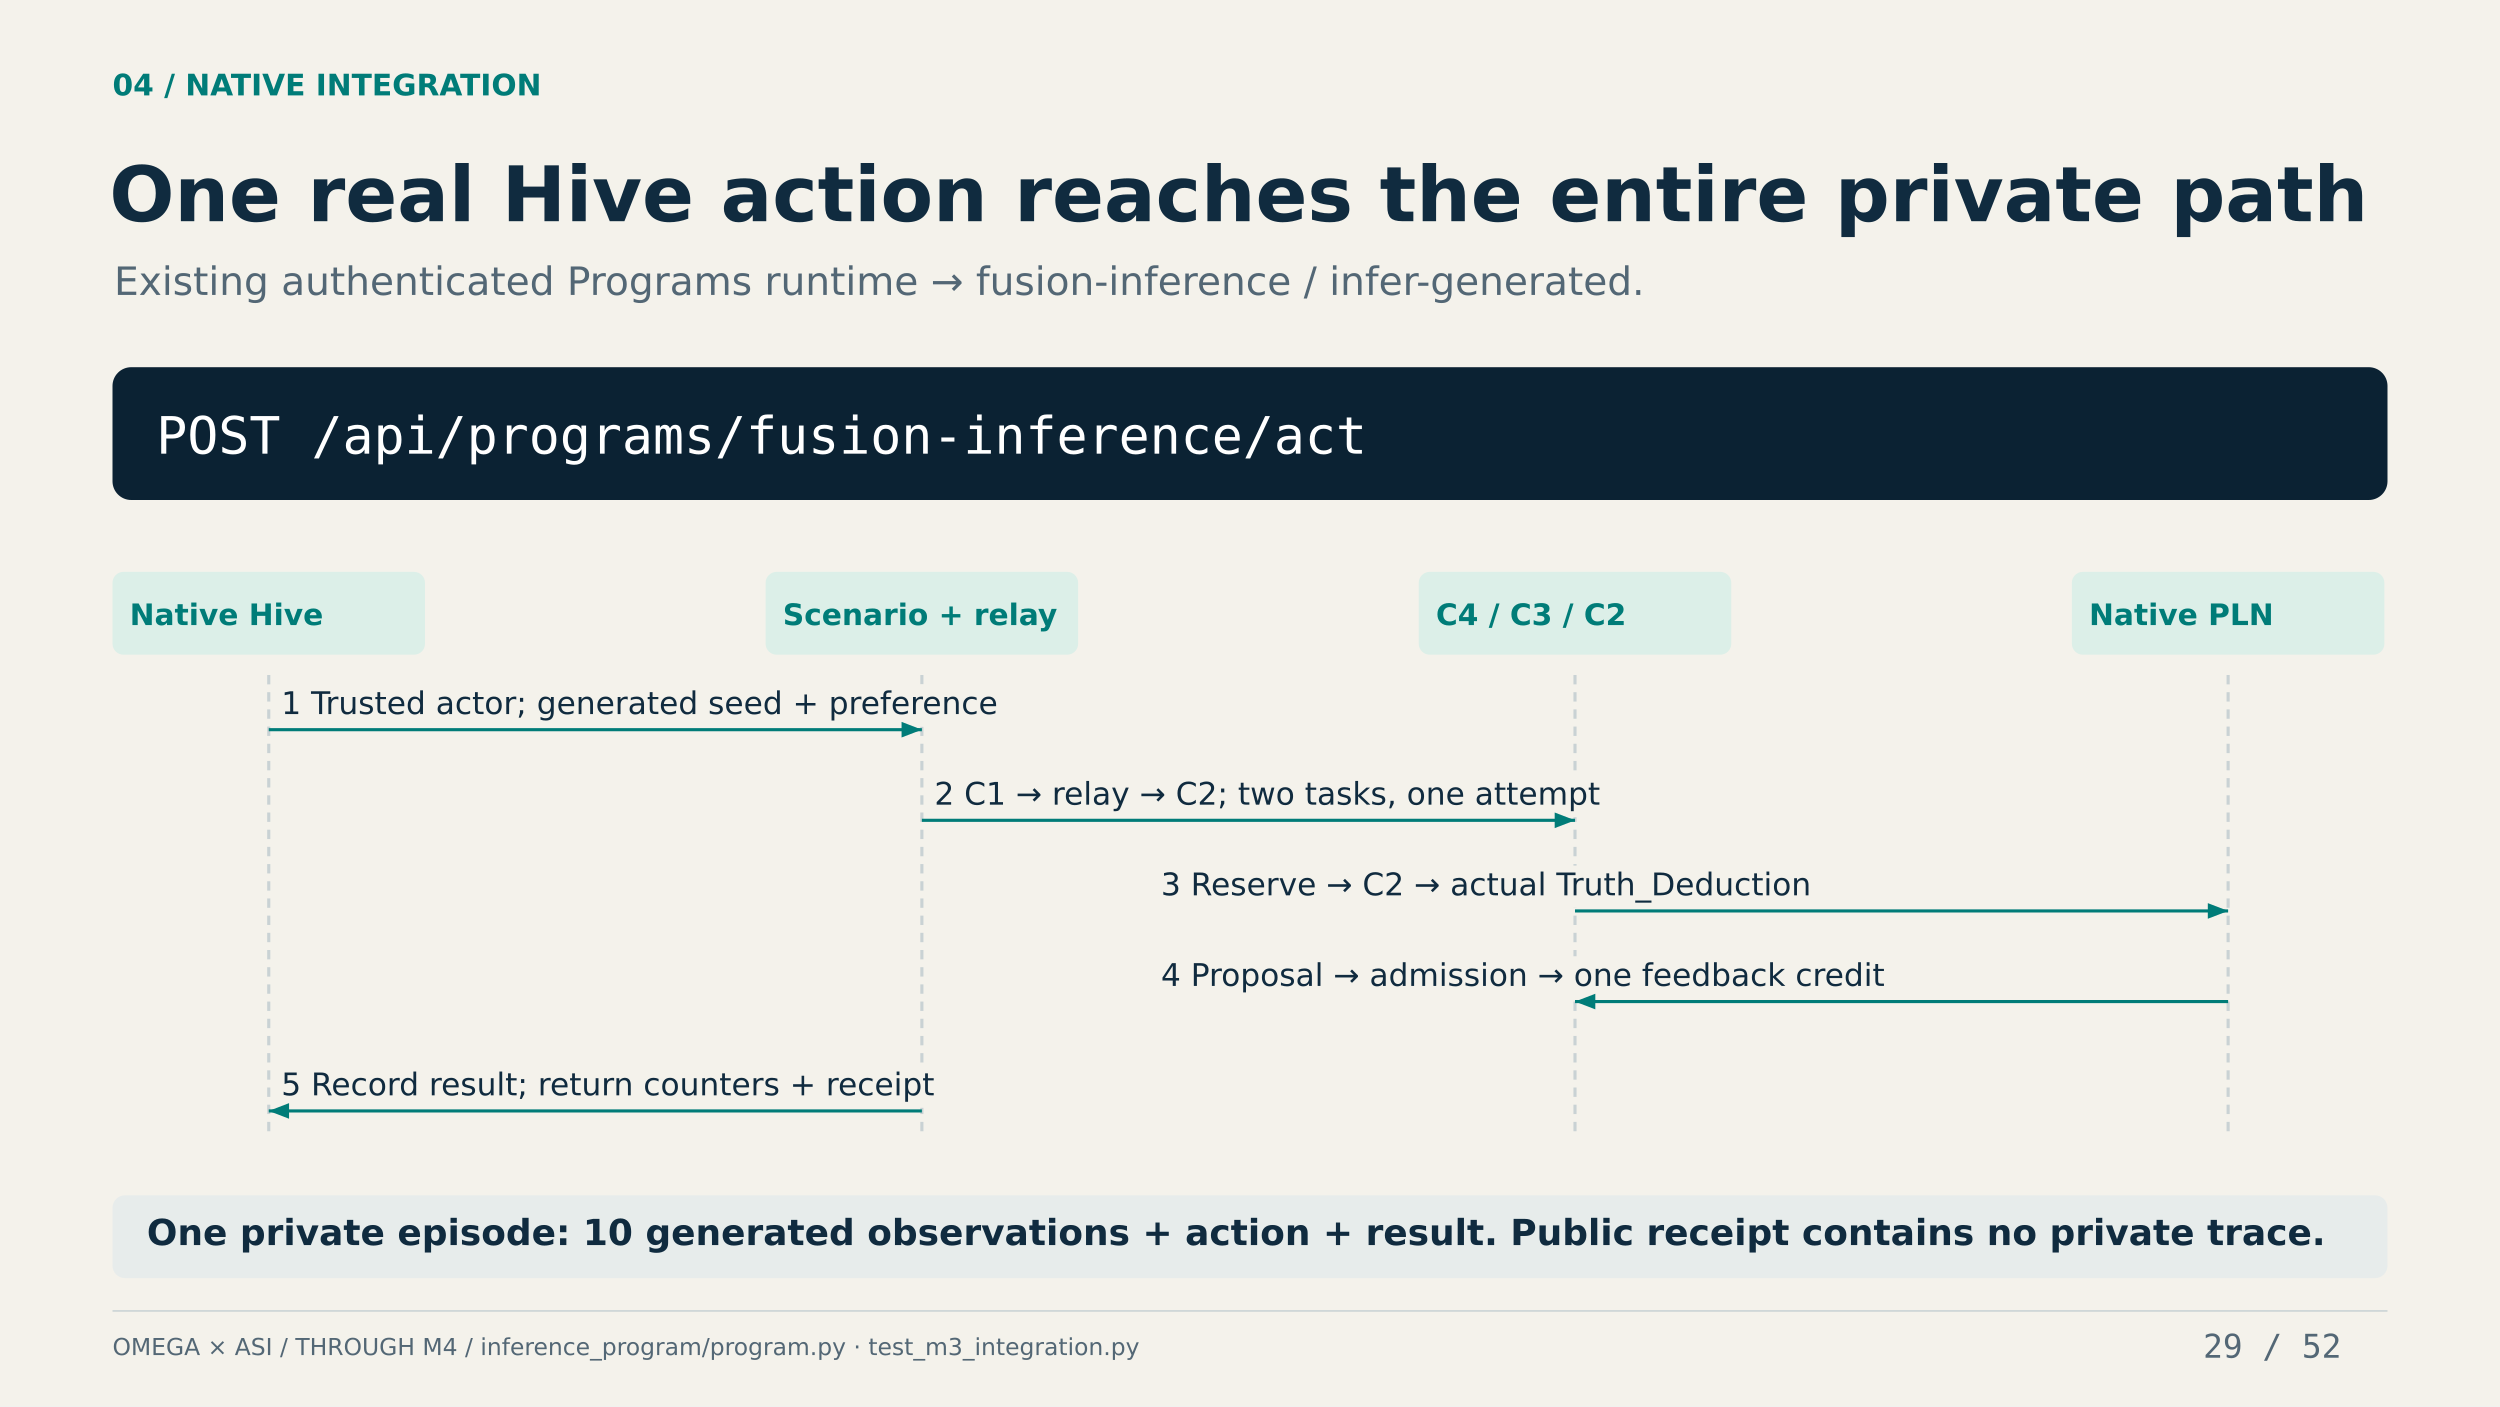
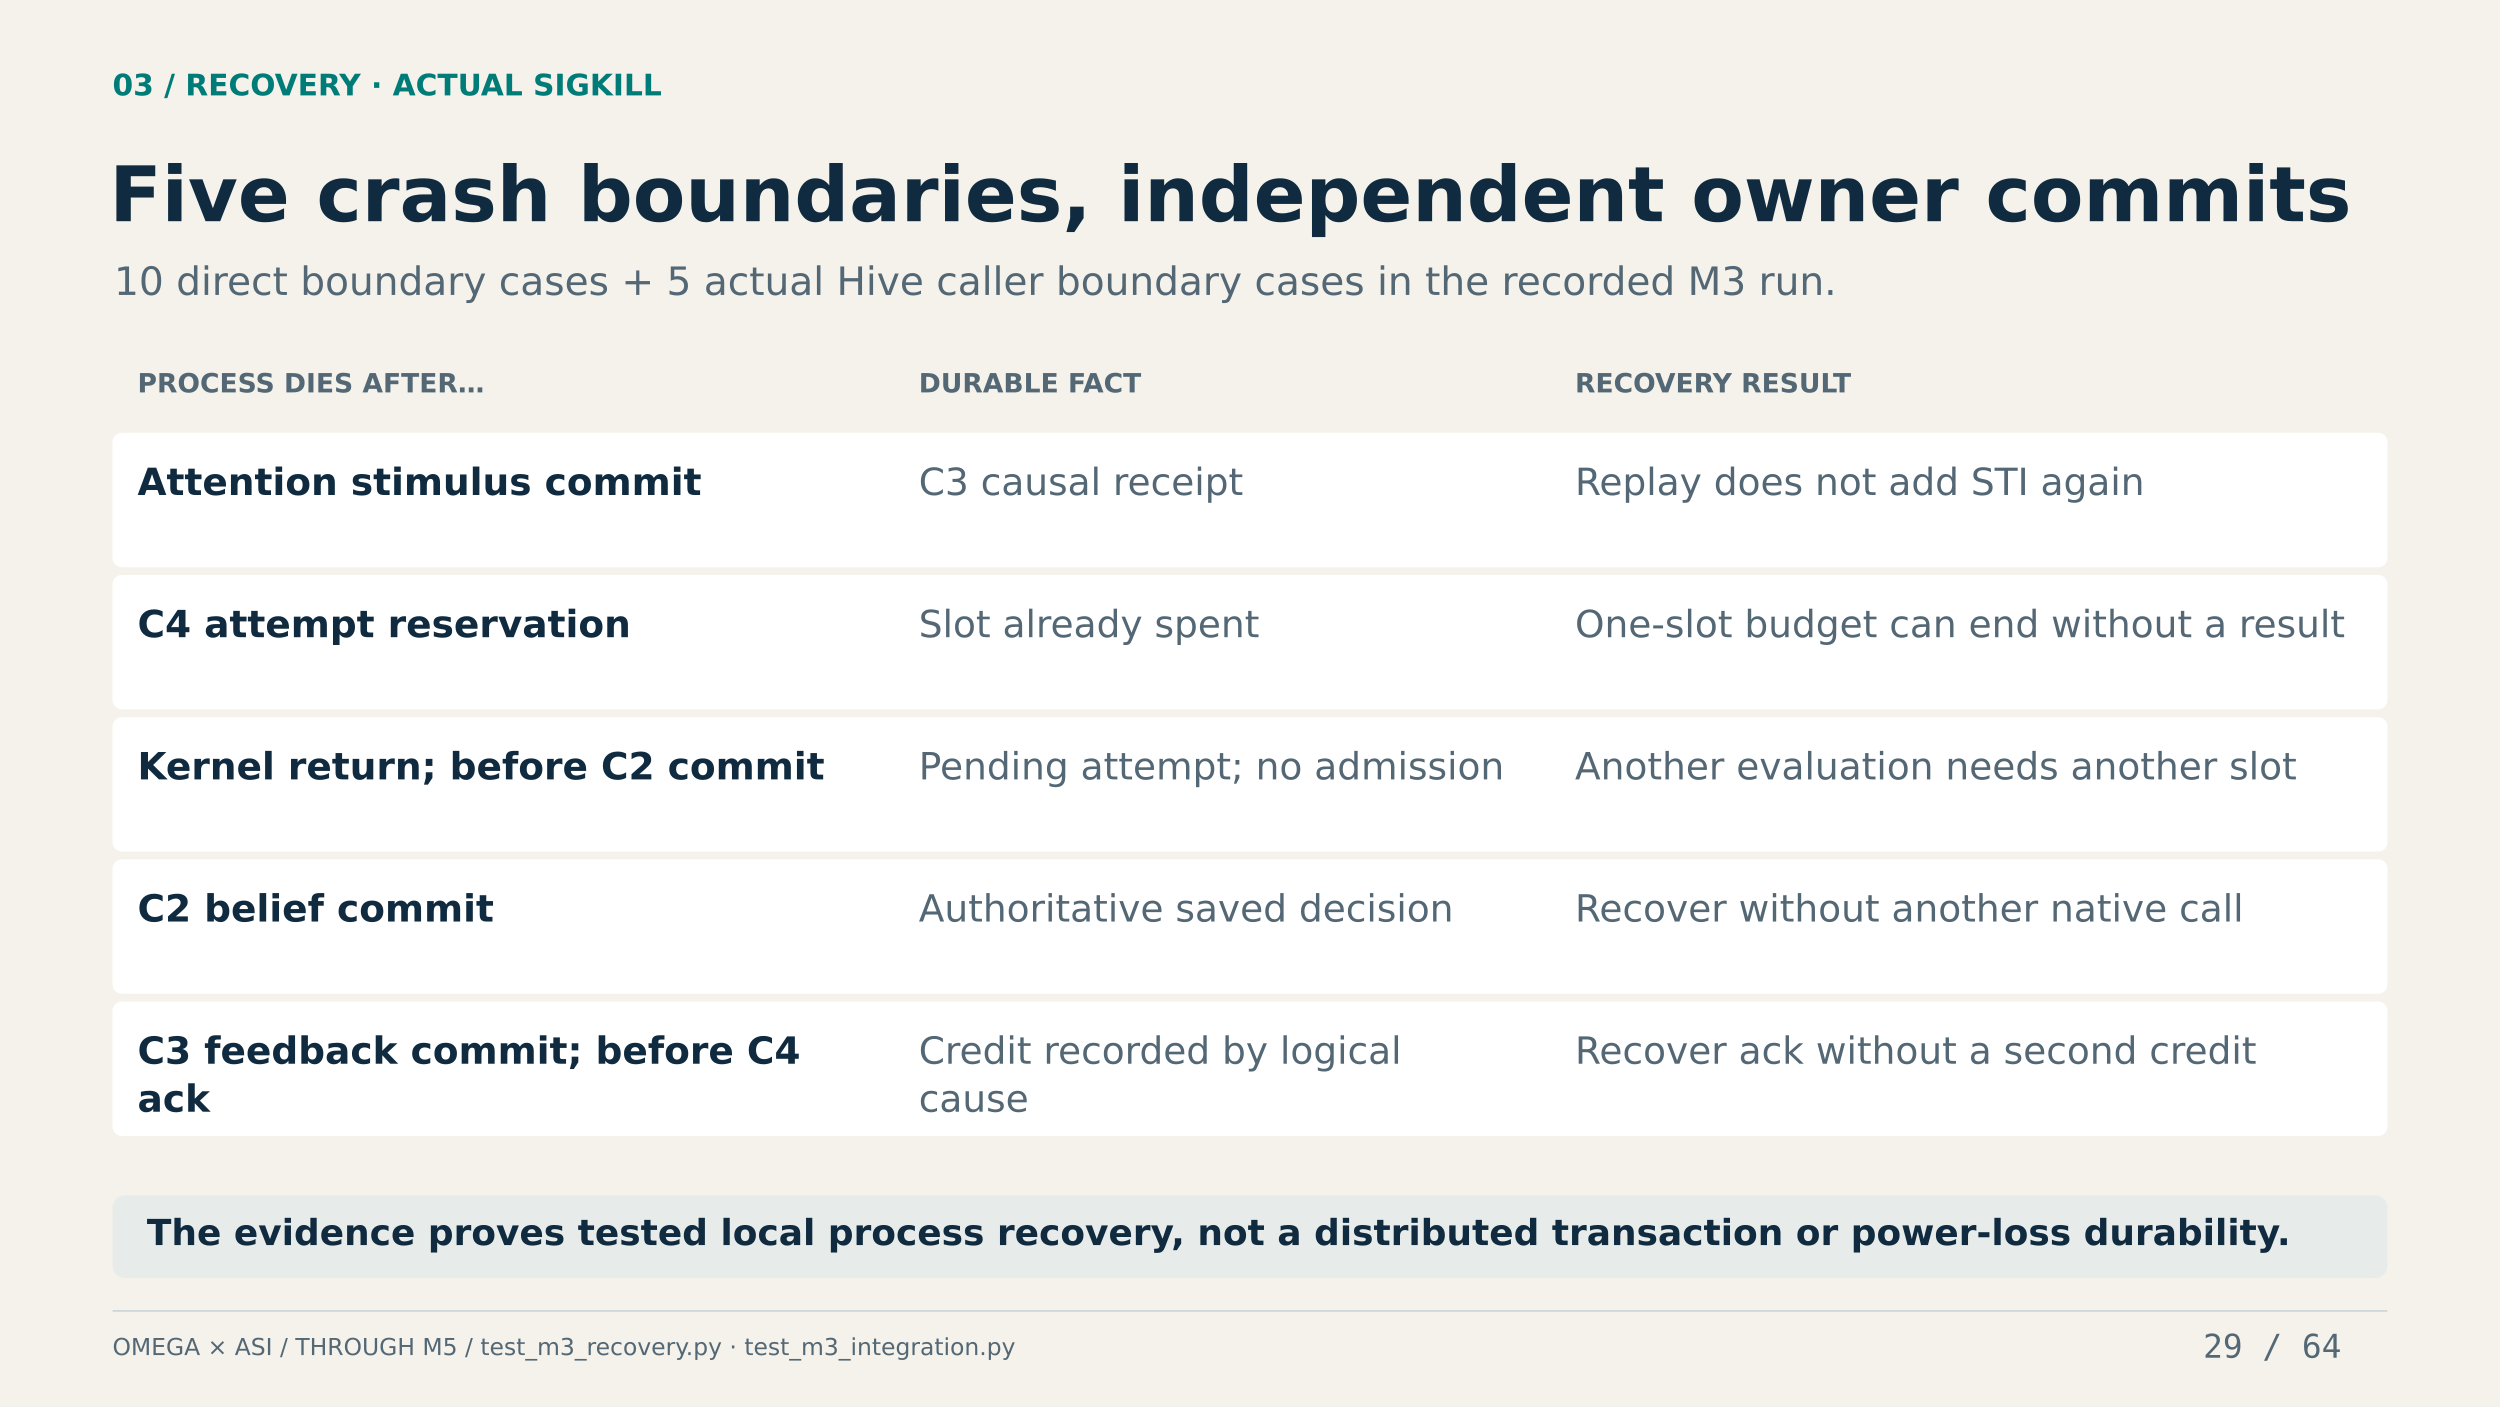
<svg xmlns="http://www.w3.org/2000/svg" width="1600" height="900" viewBox="0 0 1600 900" role="img" aria-labelledby="title desc">
  <rect width="1600" height="900" fill="#F4F2EB" />
-   <text x="72" y="61.05" font-family="DejaVu Sans" font-size="19" font-weight="700" fill="#007C78">04 / NATIVE INTEGRATION</text>
-   <text x="70" y="141.55" font-family="DejaVu Sans" font-size="49" font-weight="700" fill="#102B3F">One real Hive action reaches the entire private path</text>
-   <text x="73" y="188.75" font-family="DejaVu Sans" font-size="25" font-weight="400" fill="#536775">Existing authenticated Programs runtime → fusion-inference / infer-generated.</text>
-   <rect x="72" y="235" width="1456" height="85" rx="12" fill="#0B2233" />
-   <text x="100" y="290.35" font-family="DejaVu Sans Mono" font-size="33" font-weight="400" fill="#FFFFFF">POST /api/programs/fusion-inference/act</text>
-   <rect x="72" y="366" width="200" height="53" rx="7" fill="#DCEFE8" />
-   <text x="83" y="400.05" font-family="DejaVu Sans" font-size="19" font-weight="700" fill="#007C78">Native Hive</text>
-   <line x1="172" y1="432" x2="172" y2="725" stroke="#C9D2D4" stroke-width="2" stroke-dasharray="6 5" />
-   <rect x="490" y="366" width="200" height="53" rx="7" fill="#DCEFE8" />
-   <text x="501" y="400.05" font-family="DejaVu Sans" font-size="19" font-weight="700" fill="#007C78">Scenario + relay</text>
-   <line x1="590" y1="432" x2="590" y2="725" stroke="#C9D2D4" stroke-width="2" stroke-dasharray="6 5" />
-   <rect x="908" y="366" width="200" height="53" rx="7" fill="#DCEFE8" />
-   <text x="919" y="400.05" font-family="DejaVu Sans" font-size="19" font-weight="700" fill="#007C78">C4 / C3 / C2</text>
-   <line x1="1008" y1="432" x2="1008" y2="725" stroke="#C9D2D4" stroke-width="2" stroke-dasharray="6 5" />
-   <rect x="1326" y="366" width="200" height="53" rx="7" fill="#DCEFE8" />
-   <text x="1337" y="400.05" font-family="DejaVu Sans" font-size="19" font-weight="700" fill="#007C78">Native PLN</text>
-   <line x1="1426" y1="432" x2="1426" y2="725" stroke="#C9D2D4" stroke-width="2" stroke-dasharray="6 5" />
-   <rect x="176" y="438" width="480.75" height="27" rx="0" fill="#F4F2EB" />
-   <text x="180" y="457.0" font-family="DejaVu Sans" font-size="20" font-weight="400" fill="#102B3F">1 Trusted actor; generated seed + preference</text>
-   <line x1="172" y1="467" x2="590" y2="467" stroke="#007C78" stroke-width="2" />
-   <polygon points="590,467 577.0,462.0 577.0,472.0" fill="#007C78" />
-   <rect x="594" y="496" width="444.9" height="27" rx="0" fill="#F4F2EB" />
-   <text x="598" y="515.0" font-family="DejaVu Sans" font-size="20" font-weight="400" fill="#102B3F">2 C1 → relay → C2; two tasks, one attempt</text>
-   <line x1="590" y1="525" x2="1008" y2="525" stroke="#007C78" stroke-width="2" />
-   <polygon points="1008,525 995.0,520.0 995.0,530.0" fill="#007C78" />
-   <rect x="739" y="554" width="438.318" height="27" rx="0" fill="#F4F2EB" />
-   <text x="743" y="573.0" font-family="DejaVu Sans" font-size="20" font-weight="400" fill="#102B3F">3 Reserve → C2 → actual Truth_Deduction</text>
-   <line x1="1008" y1="583" x2="1426" y2="583" stroke="#007C78" stroke-width="2" />
-   <polygon points="1426,583 1413.0,578.0 1413.0,588.0" fill="#007C78" />
-   <rect x="739" y="612" width="482.791" height="27" rx="0" fill="#F4F2EB" />
-   <text x="743" y="631.0" font-family="DejaVu Sans" font-size="20" font-weight="400" fill="#102B3F">4 Proposal → admission → one feedback credit</text>
-   <line x1="1426" y1="641" x2="1008" y2="641" stroke="#007C78" stroke-width="2" />
-   <polygon points="1008,641 1021.0,646.0 1021.0,636.0" fill="#007C78" />
-   <rect x="176" y="682" width="439.334" height="27" rx="0" fill="#F4F2EB" />
-   <text x="180" y="701.0" font-family="DejaVu Sans" font-size="20" font-weight="400" fill="#102B3F">5 Record result; return counters + receipt</text>
-   <line x1="590" y1="711" x2="172" y2="711" stroke="#007C78" stroke-width="2" />
-   <polygon points="172,711 185.0,716.0 185.0,706.0" fill="#007C78" />
+   <text x="72" y="61.05" font-family="DejaVu Sans" font-size="19" font-weight="700" fill="#007C78">03 / RECOVERY · ACTUAL SIGKILL</text>
+   <text x="70" y="141.55" font-family="DejaVu Sans" font-size="49" font-weight="700" fill="#102B3F">Five crash boundaries, independent owner commits</text>
+   <text x="73" y="188.75" font-family="DejaVu Sans" font-size="25" font-weight="400" fill="#536775">10 direct boundary cases + 5 actual Hive caller boundary cases in the recorded M3 run.</text>
+   <text x="88" y="251.15" font-family="DejaVu Sans" font-size="17" font-weight="700" fill="#536775">PROCESS DIES AFTER…</text>
+   <text x="588" y="251.15" font-family="DejaVu Sans" font-size="17" font-weight="700" fill="#536775">DURABLE FACT</text>
+   <text x="1008" y="251.15" font-family="DejaVu Sans" font-size="17" font-weight="700" fill="#536775">RECOVERY RESULT</text>
+   <rect x="72" y="277" width="1456" height="86" rx="6" fill="#FFFFFF" />
+   <text x="88" y="316.8" font-family="DejaVu Sans" font-size="24" font-weight="700" fill="#102B3F">Attention stimulus commit</text>
+   <text x="588" y="316.8" font-family="DejaVu Sans" font-size="24" font-weight="400" fill="#536775">C3 causal receipt</text>
+   <text x="1008" y="316.8" font-family="DejaVu Sans" font-size="24" font-weight="400" fill="#536775">Replay does not add STI again</text>
+   <rect x="72" y="368" width="1456" height="86" rx="6" fill="#FFFFFF" />
+   <text x="88" y="407.8" font-family="DejaVu Sans" font-size="24" font-weight="700" fill="#102B3F">C4 attempt reservation</text>
+   <text x="588" y="407.8" font-family="DejaVu Sans" font-size="24" font-weight="400" fill="#536775">Slot already spent</text>
+   <text x="1008" y="407.8" font-family="DejaVu Sans" font-size="24" font-weight="400" fill="#536775">One-slot budget can end without a result</text>
+   <rect x="72" y="459" width="1456" height="86" rx="6" fill="#FFFFFF" />
+   <text x="88" y="498.8" font-family="DejaVu Sans" font-size="24" font-weight="700" fill="#102B3F">Kernel return; before C2 commit</text>
+   <text x="588" y="498.8" font-family="DejaVu Sans" font-size="24" font-weight="400" fill="#536775">Pending attempt; no admission</text>
+   <text x="1008" y="498.8" font-family="DejaVu Sans" font-size="24" font-weight="400" fill="#536775">Another evaluation needs another slot</text>
+   <rect x="72" y="550" width="1456" height="86" rx="6" fill="#FFFFFF" />
+   <text x="88" y="589.8" font-family="DejaVu Sans" font-size="24" font-weight="700" fill="#102B3F">C2 belief commit</text>
+   <text x="588" y="589.8" font-family="DejaVu Sans" font-size="24" font-weight="400" fill="#536775">Authoritative saved decision</text>
+   <text x="1008" y="589.8" font-family="DejaVu Sans" font-size="24" font-weight="400" fill="#536775">Recover without another native call</text>
+   <rect x="72" y="641" width="1456" height="86" rx="6" fill="#FFFFFF" />
+   <text x="88" y="680.8" font-family="DejaVu Sans" font-size="24" font-weight="700" fill="#102B3F">C3 feedback commit; before C4</text>
+   <text x="88" y="711.52" font-family="DejaVu Sans" font-size="24" font-weight="700" fill="#102B3F">ack</text>
+   <text x="588" y="680.8" font-family="DejaVu Sans" font-size="24" font-weight="400" fill="#536775">Credit recorded by logical</text>
+   <text x="588" y="711.52" font-family="DejaVu Sans" font-size="24" font-weight="400" fill="#536775">cause</text>
+   <text x="1008" y="680.8" font-family="DejaVu Sans" font-size="24" font-weight="400" fill="#536775">Recover ack without a second credit</text>
  <rect x="72" y="765" width="1456" height="53" rx="8" fill="#E7ECEB" />
-   <text x="94" y="796.85" font-family="DejaVu Sans" font-size="23" font-weight="700" fill="#102B3F">One private episode: 10 generated observations + action + result. Public receipt contains no private trace.</text>
+   <text x="94" y="796.85" font-family="DejaVu Sans" font-size="23" font-weight="700" fill="#102B3F">The evidence proves tested local process recovery, not a distributed transaction or power-loss durability.</text>
  <line x1="72" y1="839" x2="1528" y2="839" stroke="#C9D2D4" stroke-width="1" />
-   <text x="72" y="867.25" font-family="DejaVu Sans" font-size="15" font-weight="400" fill="#536775">OMEGA × ASI / THROUGH M4 / inference_program/program.py · test_m3_integration.py</text>
-   <text x="1410" y="868.95" font-family="DejaVu Sans Mono" font-size="21" font-weight="400" fill="#536775">29 / 52</text>
+   <text x="72" y="867.25" font-family="DejaVu Sans" font-size="15" font-weight="400" fill="#536775">OMEGA × ASI / THROUGH M5 / test_m3_recovery.py · test_m3_integration.py</text>
+   <text x="1410" y="868.95" font-family="DejaVu Sans Mono" font-size="21" font-weight="400" fill="#536775">29 / 64</text>
</svg>
